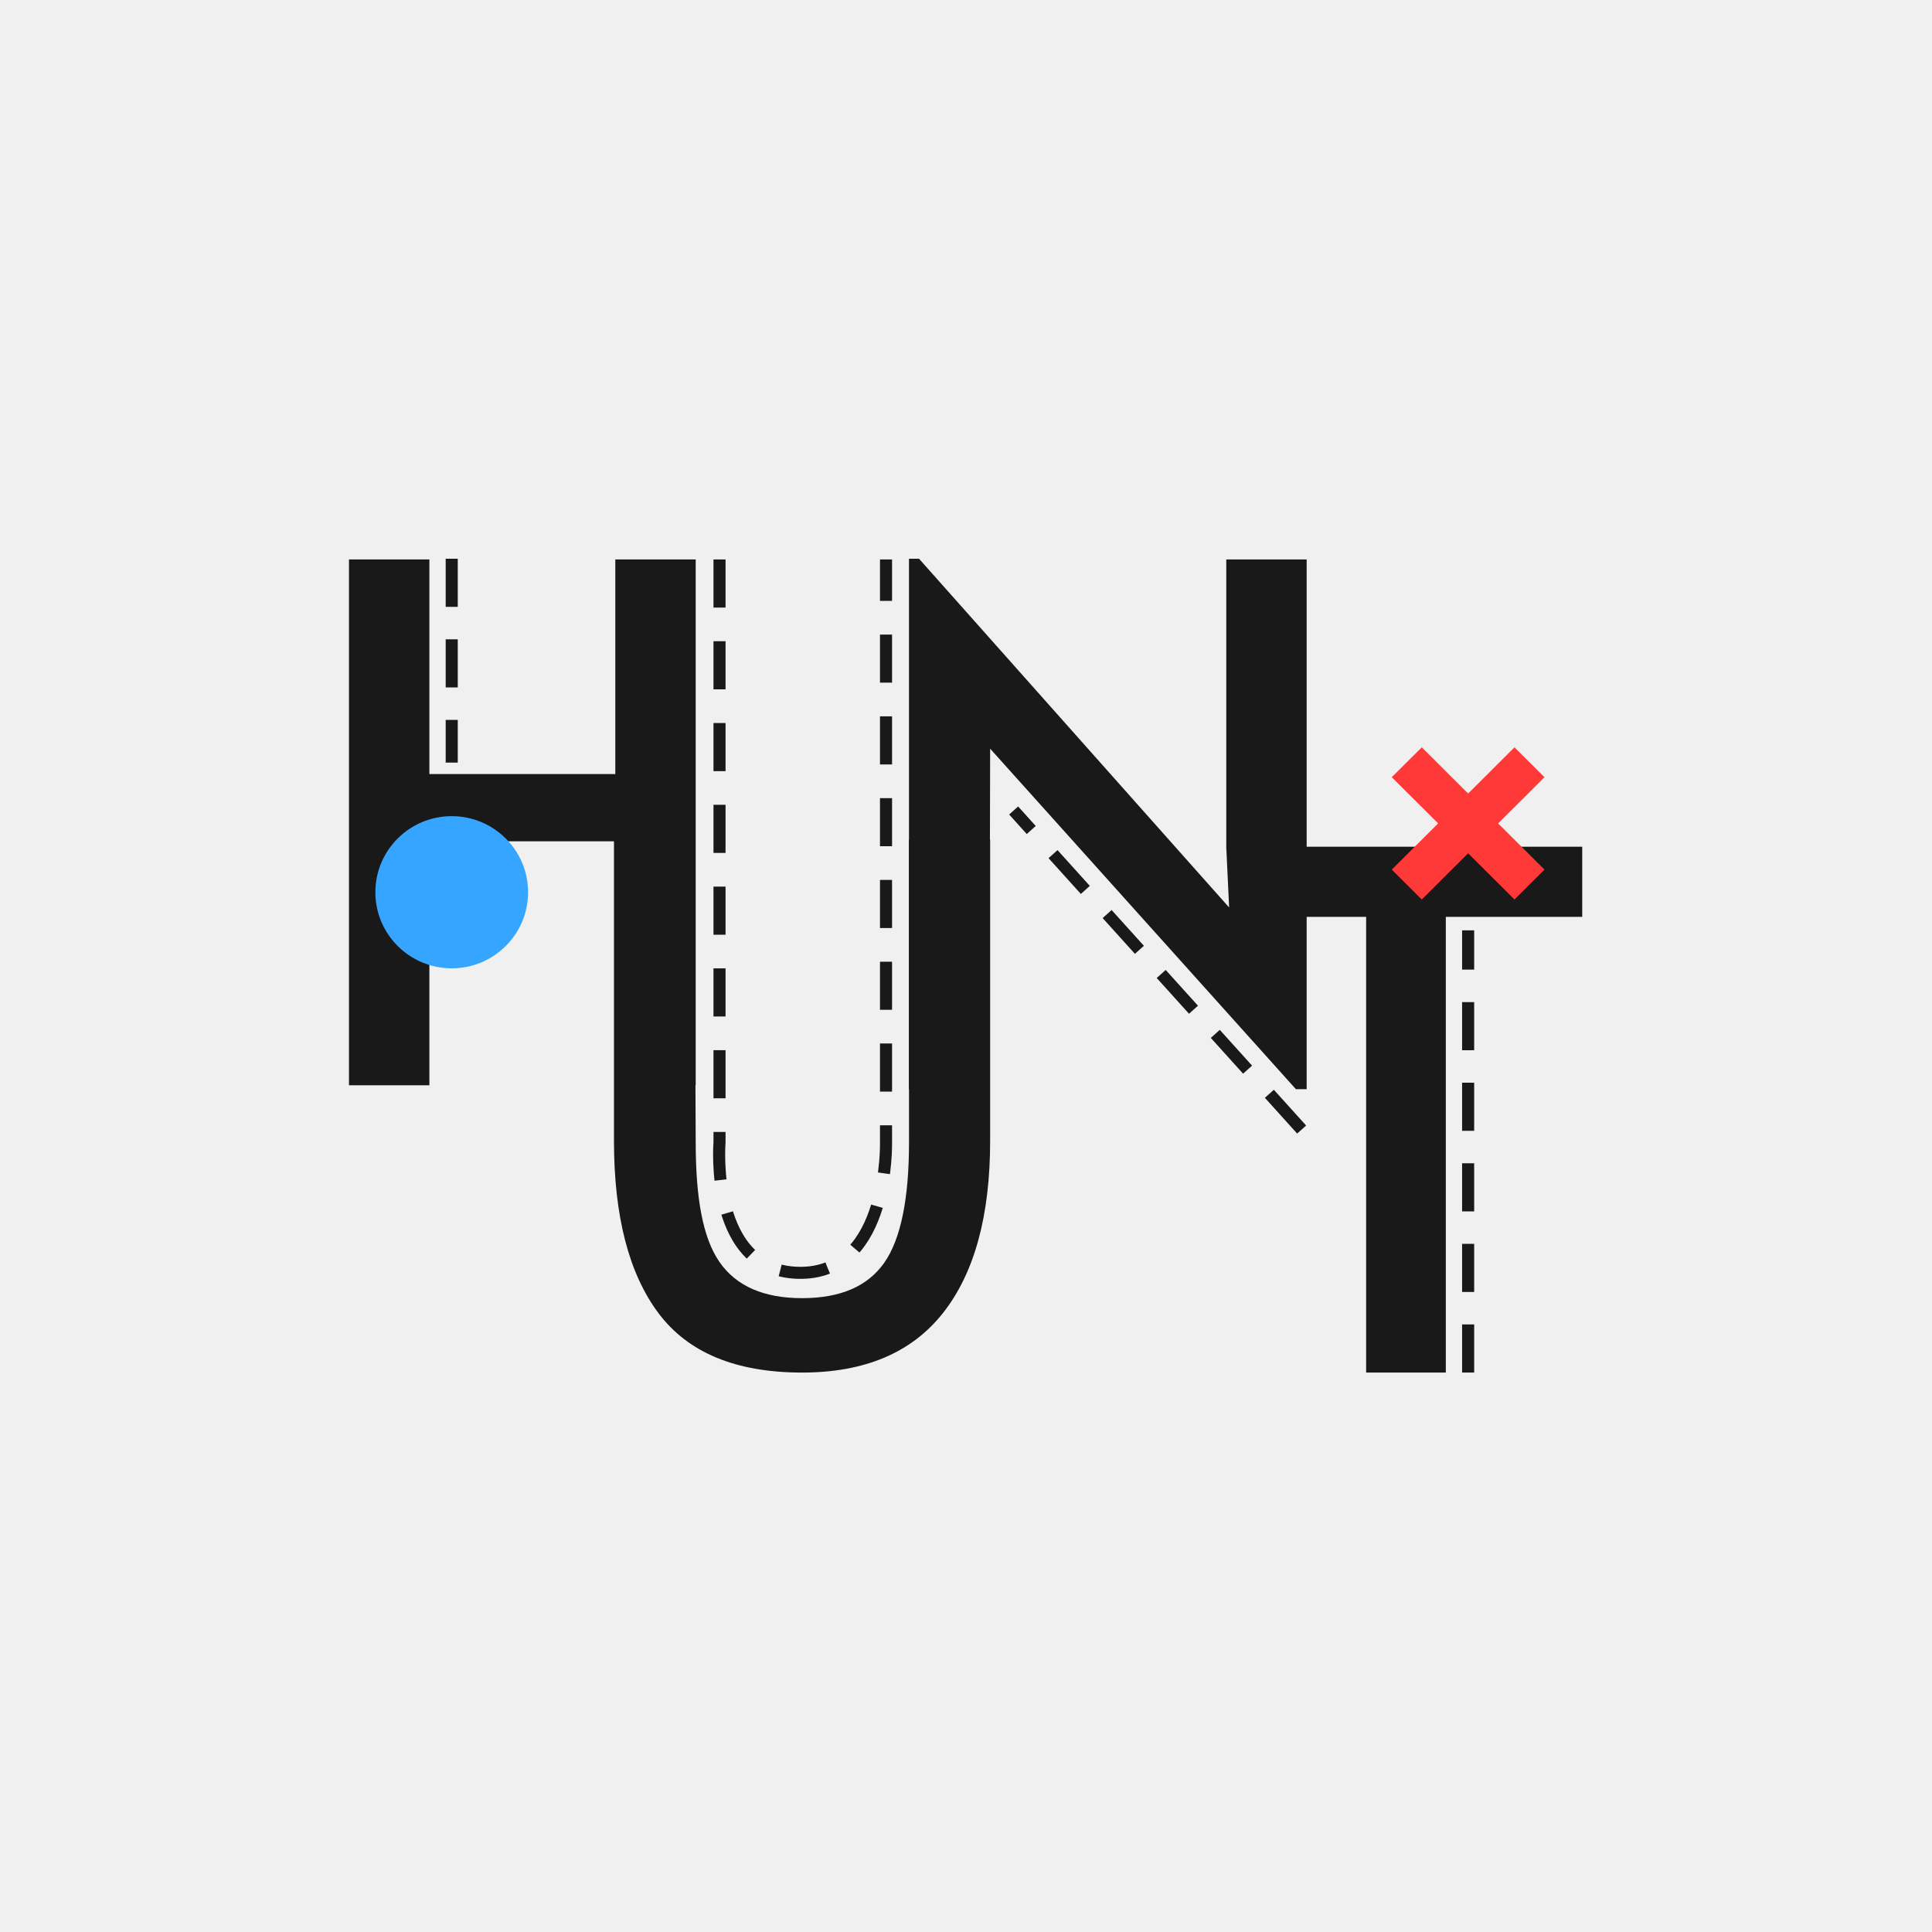
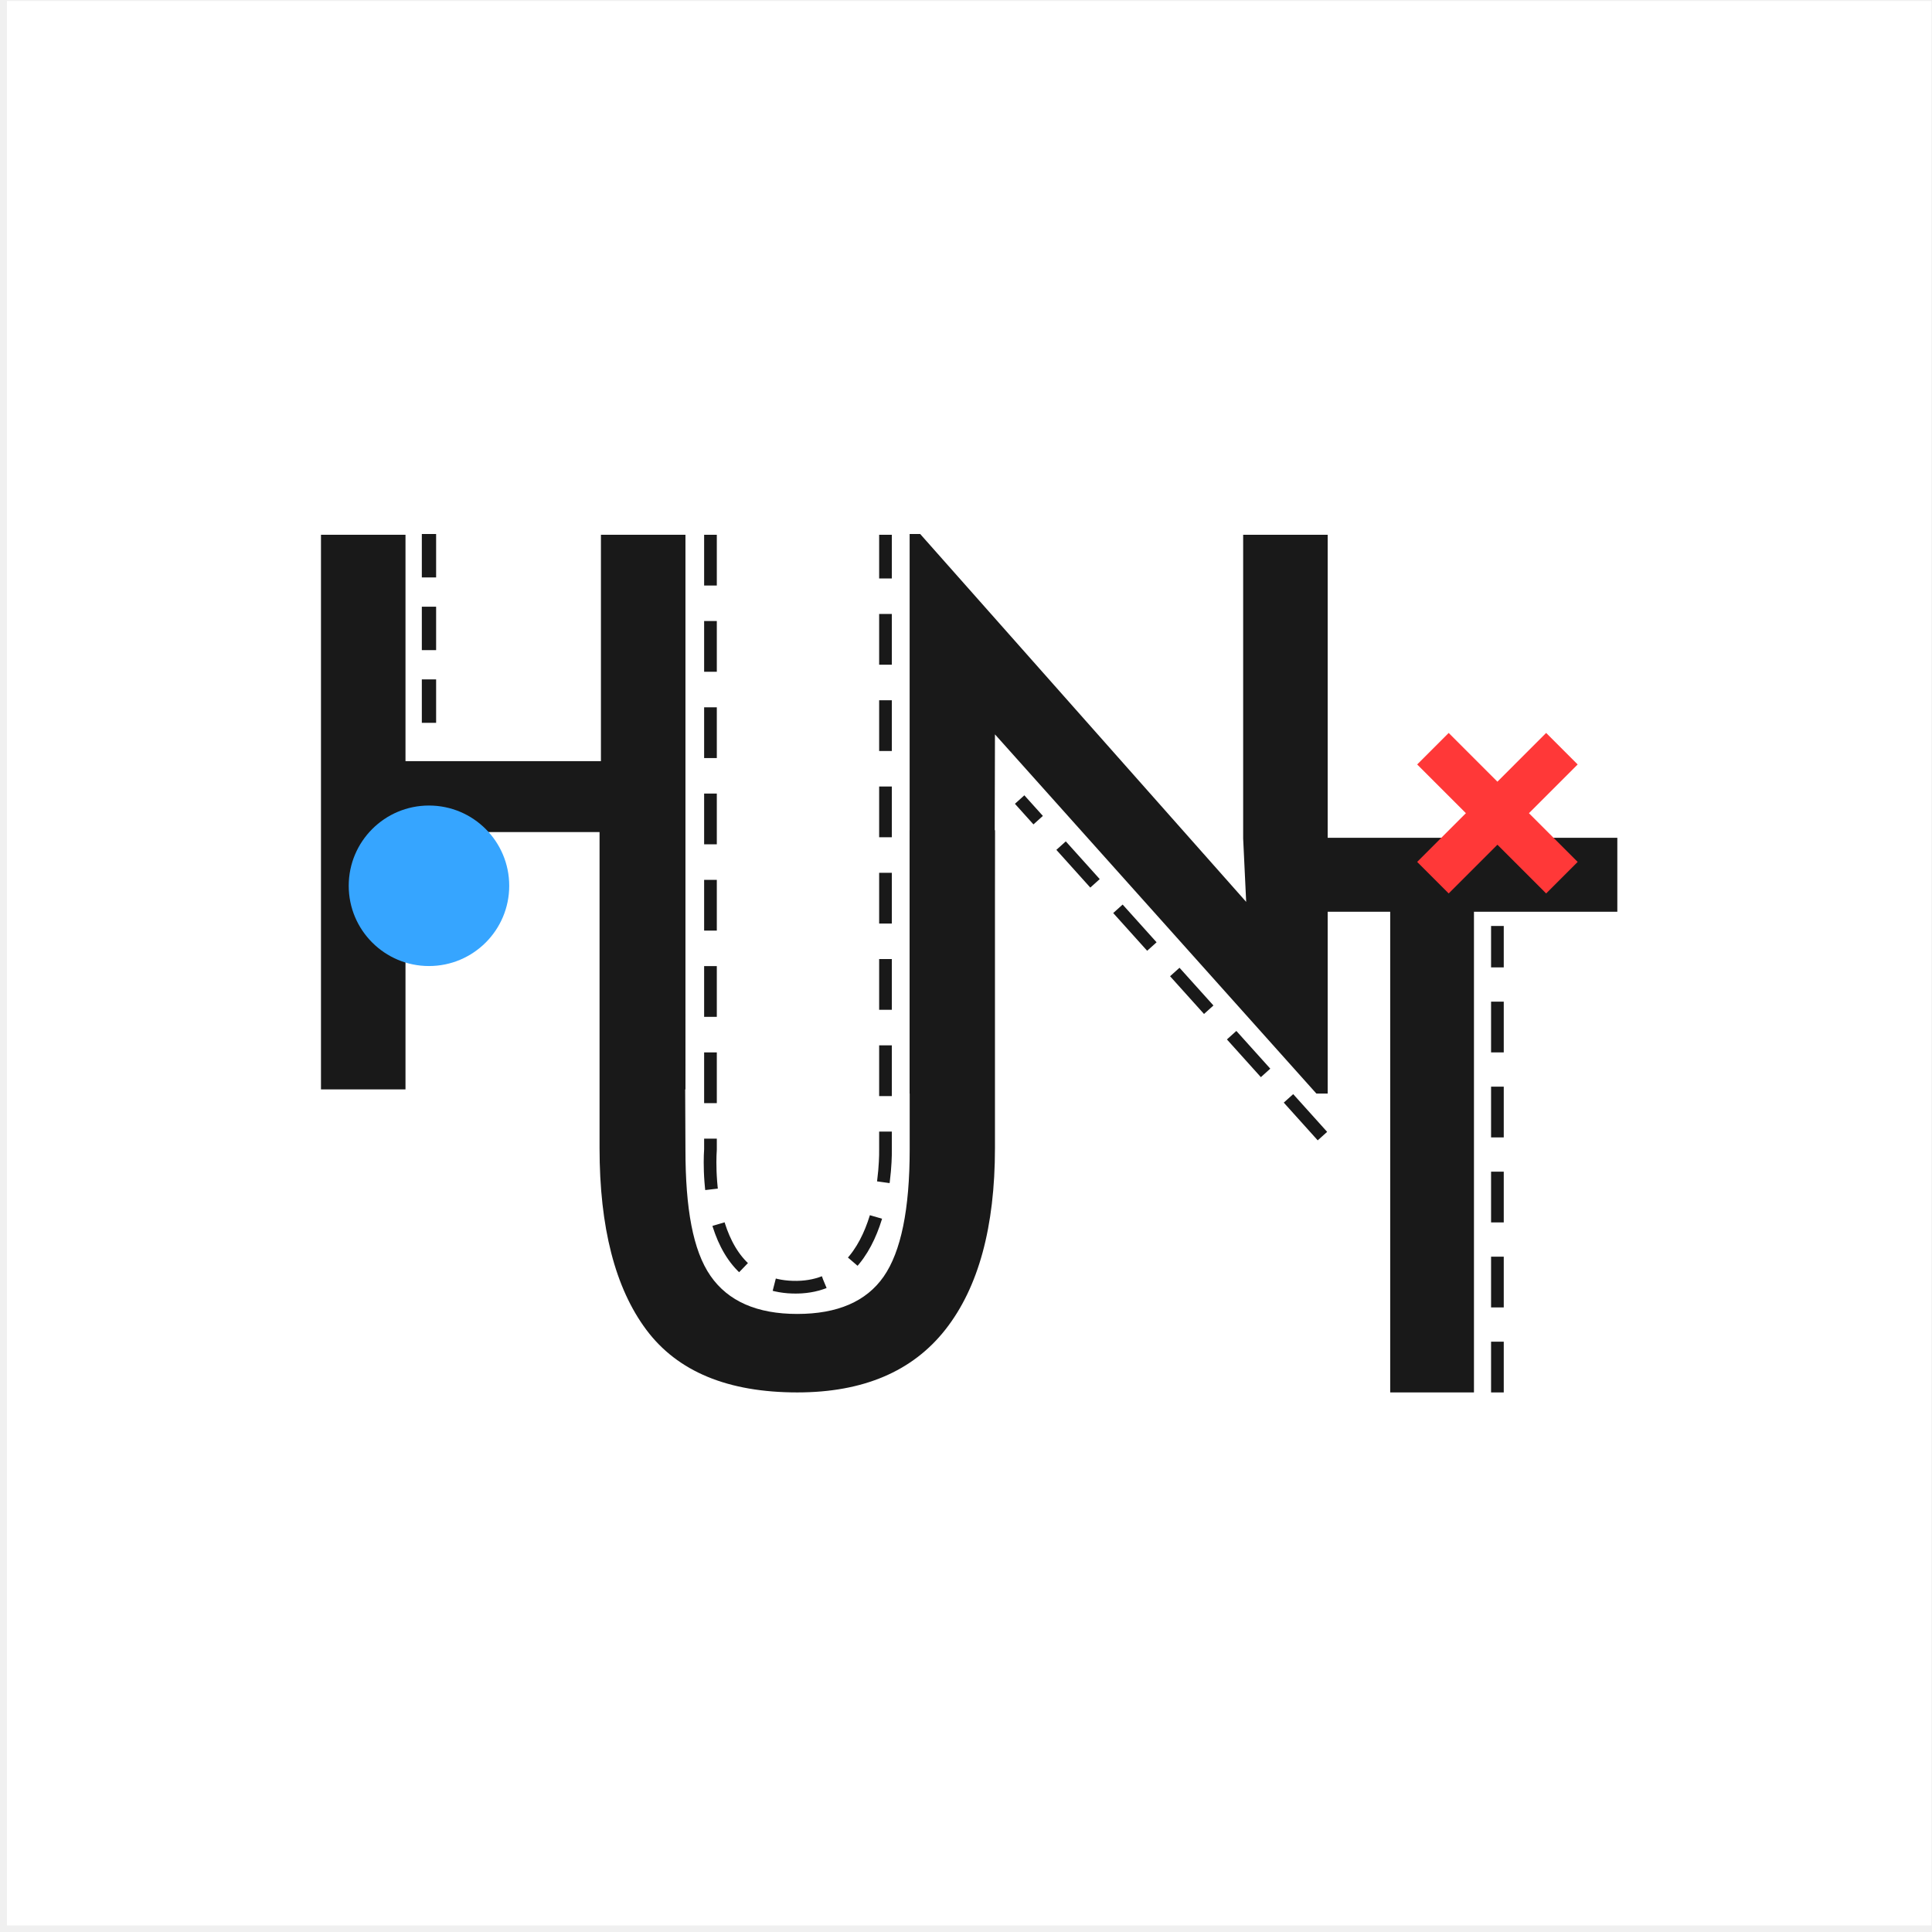
- <svg xmlns="http://www.w3.org/2000/svg" width="256px" height="256px" viewBox="0 0 256 255" version="1.1">
-   <g id="surface1">
-     <path style=" stroke:none;fill-rule:nonzero;fill:rgb(9.804%,9.804%,9.804%);fill-opacity:1;" d="M 46.242 73.629 L 56.895 73.629 L 56.895 102.066 L 81.531 102.066 L 81.531 73.629 L 92.184 73.629 L 92.184 143.305 L 81.531 143.305 L 81.531 110.977 L 56.895 110.977 L 56.895 143.305 L 46.242 143.305 Z M 46.242 73.629 " />
-     <path style=" stroke:none;fill-rule:nonzero;fill:rgb(9.804%,9.804%,9.804%);fill-opacity:1;" d="M 106.277 181.371 C 97.527 181.371 91.188 178.75 87.254 173.504 C 83.324 168.258 81.355 160.645 81.355 150.656 L 81.355 110.75 L 92.012 110.75 L 92.184 150.848 C 92.184 158.242 93.121 163.535 95.34 166.727 C 97.559 169.918 101.203 171.512 106.277 171.512 C 111.352 171.512 114.98 169.949 117.168 166.82 C 119.355 163.691 120.449 158.367 120.449 150.848 L 120.449 110.75 L 131.199 110.75 L 131.199 150.656 C 131.199 160.578 129.121 168.18 124.969 173.457 C 120.816 178.734 114.586 181.371 106.277 181.371 Z M 106.277 181.371 " />
-     <path style=" stroke:none;fill-rule:nonzero;fill:rgb(9.804%,9.804%,9.804%);fill-opacity:1;" d="M 131.199 98.703 L 131.098 143.824 L 120.445 143.824 L 120.445 73.535 L 121.777 73.535 L 162.867 119.746 L 162.488 111.785 L 162.488 73.629 L 173.141 73.629 L 173.141 143.824 L 171.715 143.824 Z M 131.199 98.703 " />
-     <path style=" stroke:none;fill-rule:nonzero;fill:rgb(9.804%,9.804%,9.804%);fill-opacity:1;" d="M 181.02 120.988 L 163.137 120.988 L 163.137 111.695 L 209.652 111.695 L 209.652 120.988 L 191.578 120.988 L 191.578 181.371 L 181.02 181.371 Z M 181.02 120.988 " />
-     <path style="fill:none;stroke-width:12.5;stroke-linecap:butt;stroke-linejoin:round;stroke:rgb(9.804%,9.804%,9.804%);stroke-opacity:1;stroke-dasharray:50,35;stroke-miterlimit:1.5;" d="M 745.215 577.482 L 745.215 1183.119 C 745.215 1183.119 733.918 1320.496 830.707 1318.873 C 921.023 1317.31 917.664 1183.119 917.664 1183.119 L 917.664 577.482 " transform="matrix(0.127936,0,0,0.1275,0,0)" />
-     <path style="fill:none;stroke-width:12.5;stroke-linecap:butt;stroke-linejoin:round;stroke:rgb(9.804%,9.804%,9.804%);stroke-opacity:1;stroke-dasharray:50,33.75;stroke-miterlimit:1.5;" d="M 1348.147 1169.975 L 1049.841 838.388 " transform="matrix(0.127936,0,0,0.1275,0,0)" />
-     <path style="fill:none;stroke-width:12.5;stroke-linecap:butt;stroke-linejoin:round;stroke:rgb(9.804%,9.804%,9.804%);stroke-opacity:1;stroke-dasharray:50,33.75;stroke-miterlimit:1.5;" d="M 1520.566 1422.518 L 1520.566 962.929 " transform="matrix(0.127936,0,0,0.1275,0,0)" />
-     <path style=" stroke:none;fill-rule:evenodd;fill:rgb(100%,21.961%,21.961%);fill-opacity:1;" d="M 194.535 104.648 L 188.395 98.523 L 184.418 102.484 L 190.562 108.605 L 184.418 114.727 L 188.395 118.688 L 194.535 112.566 L 200.68 118.688 L 204.652 114.727 L 198.508 108.605 L 204.652 102.484 L 200.68 98.523 Z M 194.535 104.648 " />
-     <path style="fill:none;stroke-width:12.5;stroke-linecap:butt;stroke-linejoin:round;stroke:rgb(9.804%,9.804%,9.804%);stroke-opacity:1;stroke-dasharray:50,33.75;stroke-miterlimit:1.5;" d="M 467.855 576.746 L 467.855 788.634 " transform="matrix(0.127936,0,0,0.1275,0,0)" />
-     <path style=" stroke:none;fill-rule:evenodd;fill:rgb(21.176%,64.706%,100%);fill-opacity:1;" d="M 69.973 117.727 C 69.973 123.293 65.441 127.809 59.855 127.809 C 54.27 127.809 49.738 123.293 49.738 117.727 C 49.738 112.156 54.27 107.645 59.855 107.645 C 65.441 107.645 69.973 112.156 69.973 117.727 Z M 69.973 117.727 " />
+ <svg xmlns="http://www.w3.org/2000/svg" width="100%" height="100%" viewBox="0 0 257 257" version="1.1" xml:space="preserve" style="fill-rule:evenodd;clip-rule:evenodd;stroke-linejoin:round;stroke-miterlimit:1.5;">
+   <g transform="matrix(1,0,0,1,-2733,-3343)">
+     <g id="mini-logo" transform="matrix(0.128,0,0,0.128,2733.92,3343.13)">
+       <rect x="0" y="0" width="2000" height="2000" style="fill:none;" />
+       <clipPath id="_clip1">
+         <rect x="0" y="0" width="2000" height="2000" />
+       </clipPath>
+       <g clip-path="url(#_clip1)">
+         <g transform="matrix(8.40563,0,0,8.33503,-23132.1,-27998.8)">
+           <rect x="2751.98" y="3359.18" width="237.936" height="239.951" style="fill:white;" />
+         </g>
+         <g transform="matrix(0.875691,0,0,0.875691,-128.42,215.576)">
+           <path d="M519.369,387.308L619.668,387.308L619.668,655.965L851.608,655.965L851.608,387.308L951.907,387.308L951.907,1045.52L851.608,1045.52L851.608,740.144L619.668,740.144L619.668,1045.52L519.369,1045.52L519.369,387.308Z" style="fill:rgb(25,25,25);fill-rule:nonzero;" />
+           <g transform="matrix(1,0,0,1,-232.684,350.668)">
+             <path d="M1317.28,1054.47C1234.89,1054.47 1175.19,1029.7 1138.17,980.144C1101.16,930.592 1082.65,858.652 1082.65,764.323L1082.65,387.308L1182.95,387.308L1184.59,766.114C1184.59,835.965 1193.4,885.965 1214.3,916.114C1235.19,946.264 1269.52,961.338 1317.28,961.338C1365.04,961.338 1399.22,946.562 1419.82,917.01C1440.41,887.458 1450.71,837.159 1450.71,766.114L1450.71,387.308L1551.91,387.308L1551.91,764.323C1551.91,858.055 1532.35,929.846 1493.25,979.696C1454.14,1029.55 1395.49,1054.47 1317.28,1054.47Z" style="fill:rgb(25,25,25);fill-rule:nonzero;" />
+           </g>
+           <g transform="matrix(1,0,0,1,-465.587,4.92537)">
+             <path d="M1784.81,619.249L1783.85,1045.52L1683.55,1045.52L1683.55,381.488L1696.09,381.488L2082.95,818.055L2079.37,742.831L2079.37,382.383L2179.67,382.383L2179.67,1045.52L2166.24,1045.52L1784.81,619.249Z" style="fill:rgb(25,25,25);fill-rule:nonzero;" />
+           </g>
+           <g transform="matrix(1,0,0,1,-656.453,359.623)">
+             <path d="M2444.74,475.07L2276.38,475.07L2276.38,387.308L2714.29,387.308L2714.29,475.07L2544.14,475.07L2544.14,1045.52L2444.74,1045.52L2444.74,475.07Z" style="fill:rgb(25,25,25);fill-rule:nonzero;" />
+           </g>
+         </g>
+         <g transform="matrix(1.05476,0,0,1.05476,-54.7646,-54.3725)">
+           <path d="M745.125,577.485L745.125,1183.11C745.125,1183.11 733.817,1320.51 830.626,1318.86C920.929,1317.32 917.568,1183.11 917.568,1183.11L917.568,577.485" style="fill:none;stroke:rgb(25,25,25);stroke-width:12.5px;stroke-dasharray:50,35,0,0;" />
+         </g>
+         <g transform="matrix(1.05476,0,0,1.05476,-54.7646,-57.5368)">
+           <path d="M1348.08,1172.97L1049.74,841.377" style="fill:none;stroke:rgb(25,25,25);stroke-width:12.5px;stroke-dasharray:50,33.75,0,0;" />
+         </g>
+         <g transform="matrix(1.05476,0,0,1.05476,-56.8741,-54.3725)">
+           <path d="M1522.49,1422.52L1522.49,962.92" style="fill:none;stroke:rgb(25,25,25);stroke-width:12.5px;stroke-dasharray:50,33.75,0,0;" />
+         </g>
+         <g transform="matrix(3.66274,0,0,3.66274,-205.441,-2474)">
+           <path d="M478.995,896.96L465.168,883.133L456.225,892.077L470.051,905.903L456.225,919.729L465.168,928.673L478.995,914.846L492.821,928.673L501.764,919.729L487.938,905.903L501.764,892.077L492.821,883.133L478.995,896.96Z" style="fill:rgb(255,56,56);" />
+         </g>
+         <g transform="matrix(1.05476,0,0,0.800974,-66.6052,91.999)">
+           <path d="M478.995,576.742L478.995,855.764" style="fill:none;stroke:rgb(25,25,25);stroke-width:14.08px;stroke-dasharray:56.31,38.01,0,0;" />
+         </g>
+         <g transform="matrix(5.06354,0,0,5.06354,-2038.36,-3799.61)">
+           <circle cx="489.179" cy="931.984" r="16.471" style="fill:rgb(54,165,255);" />
+         </g>
+       </g>
+     </g>
  </g>
</svg>
